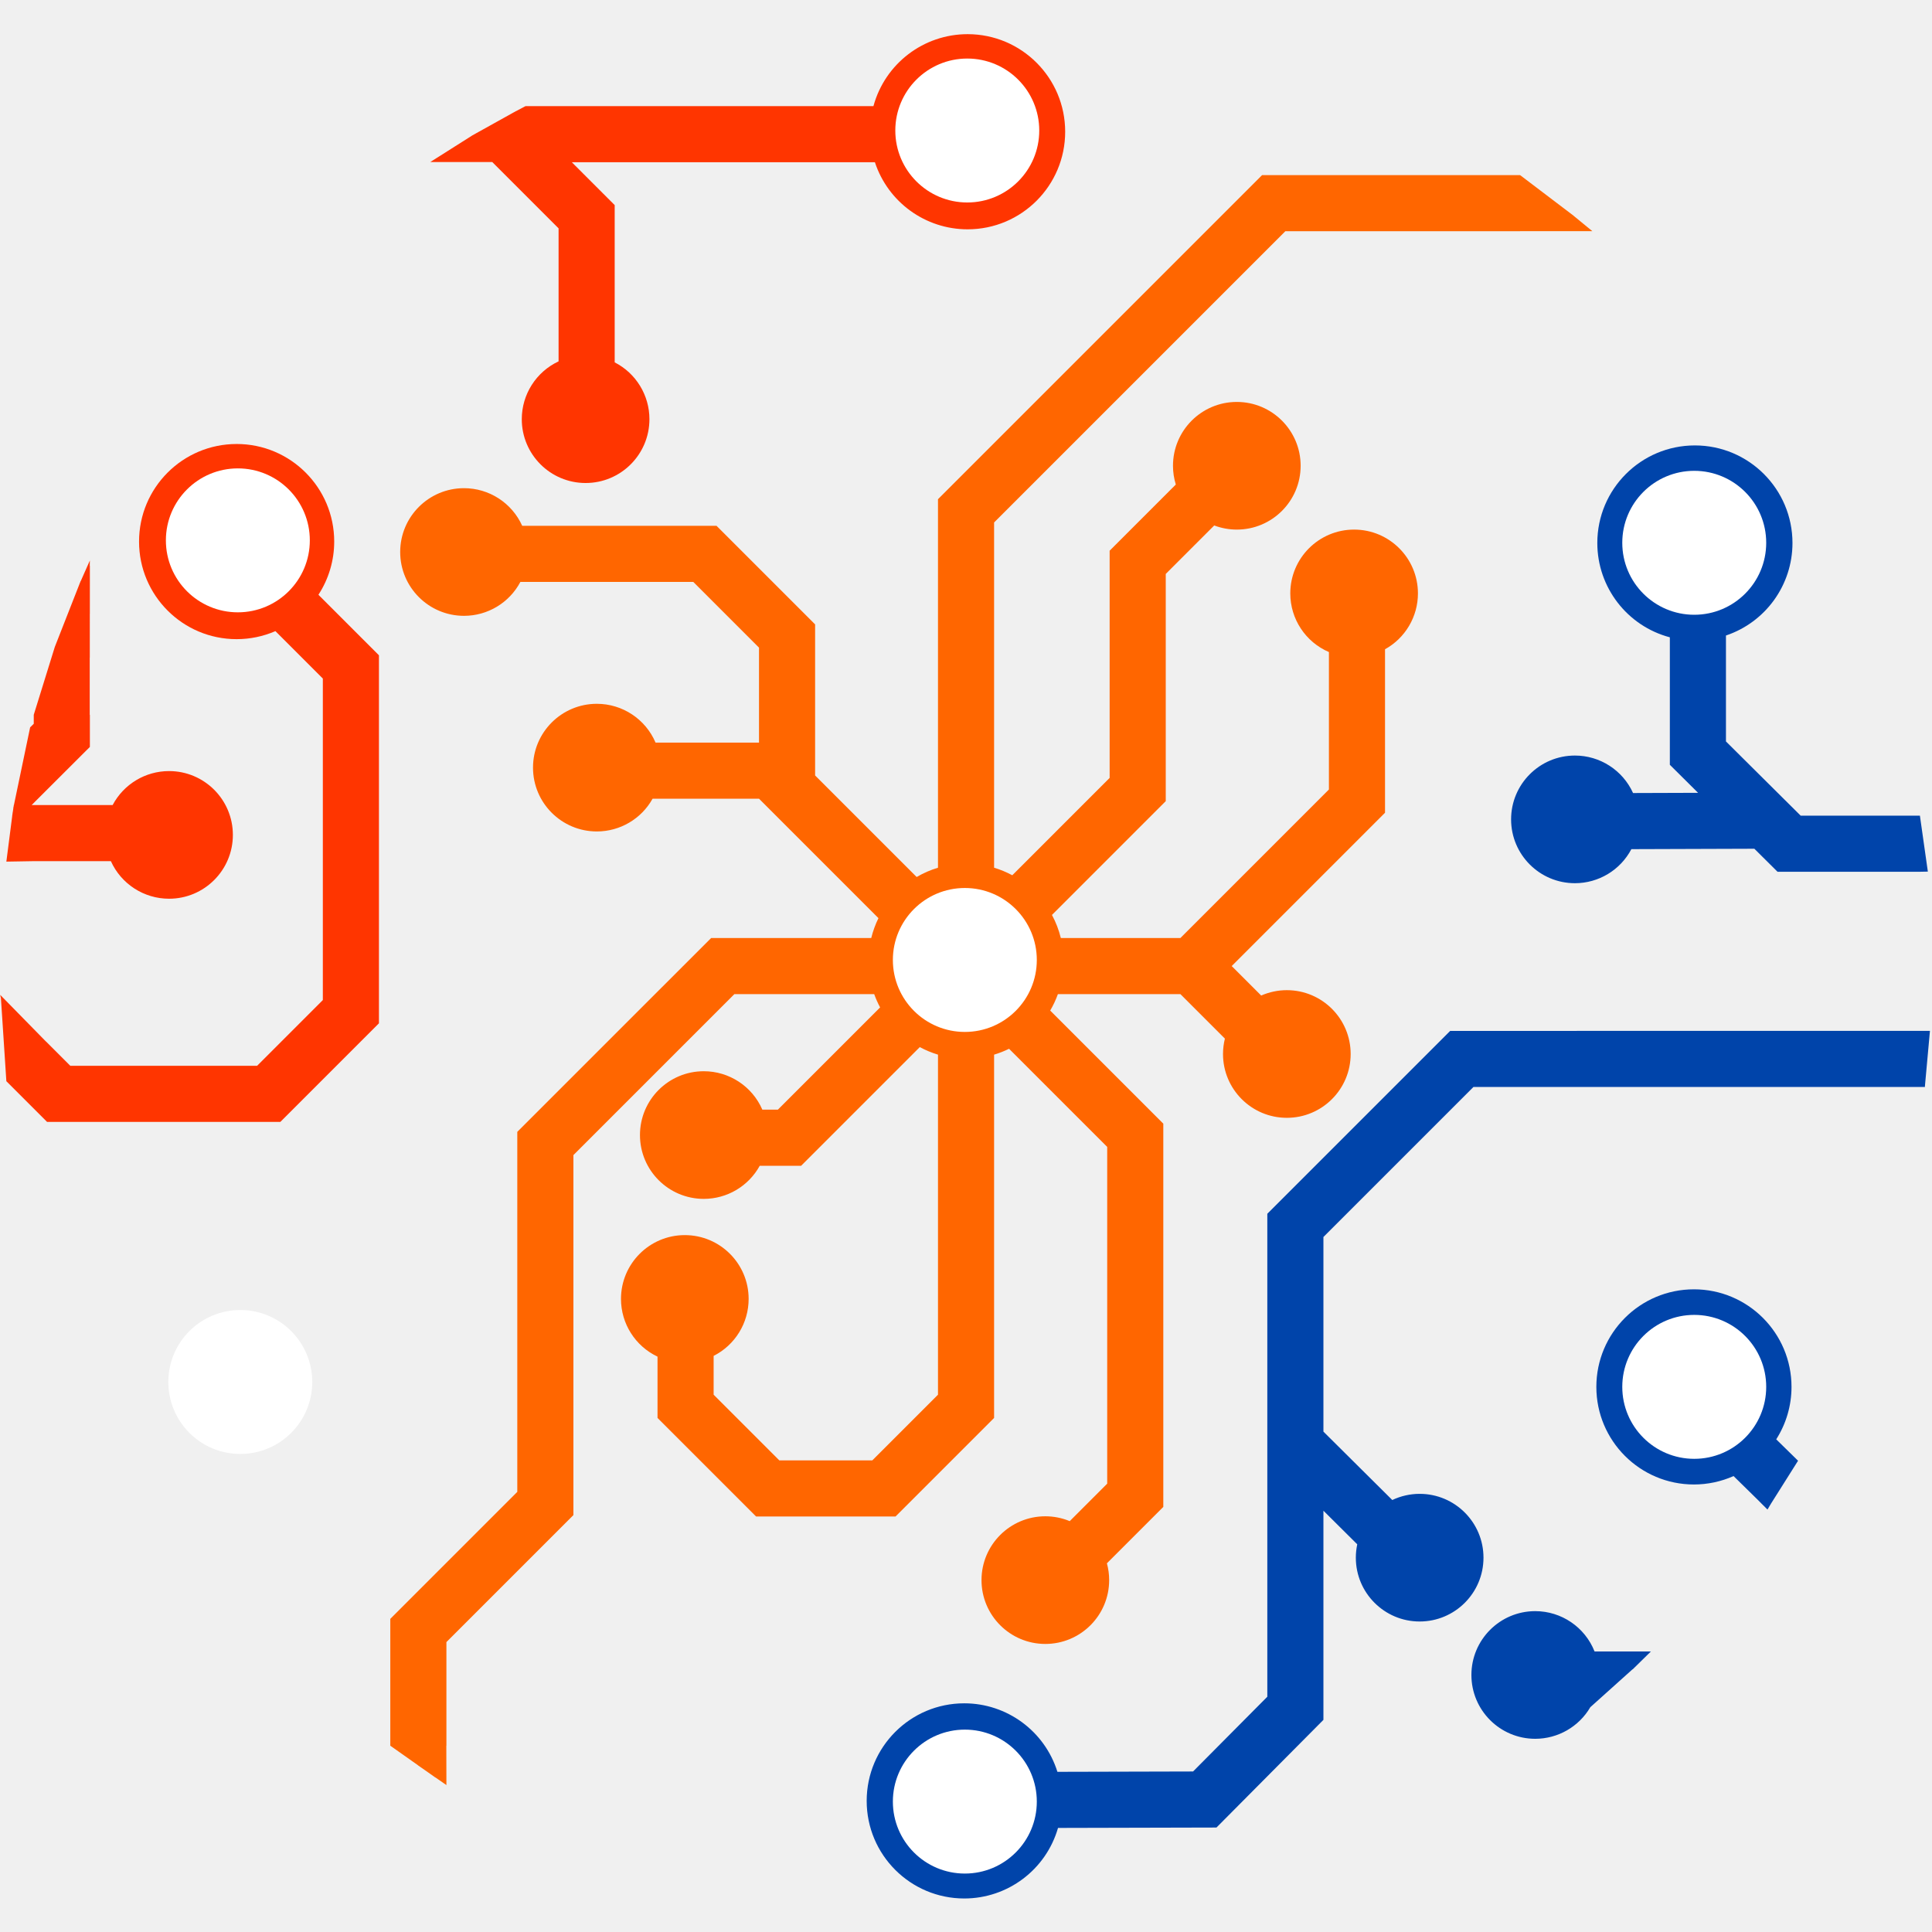
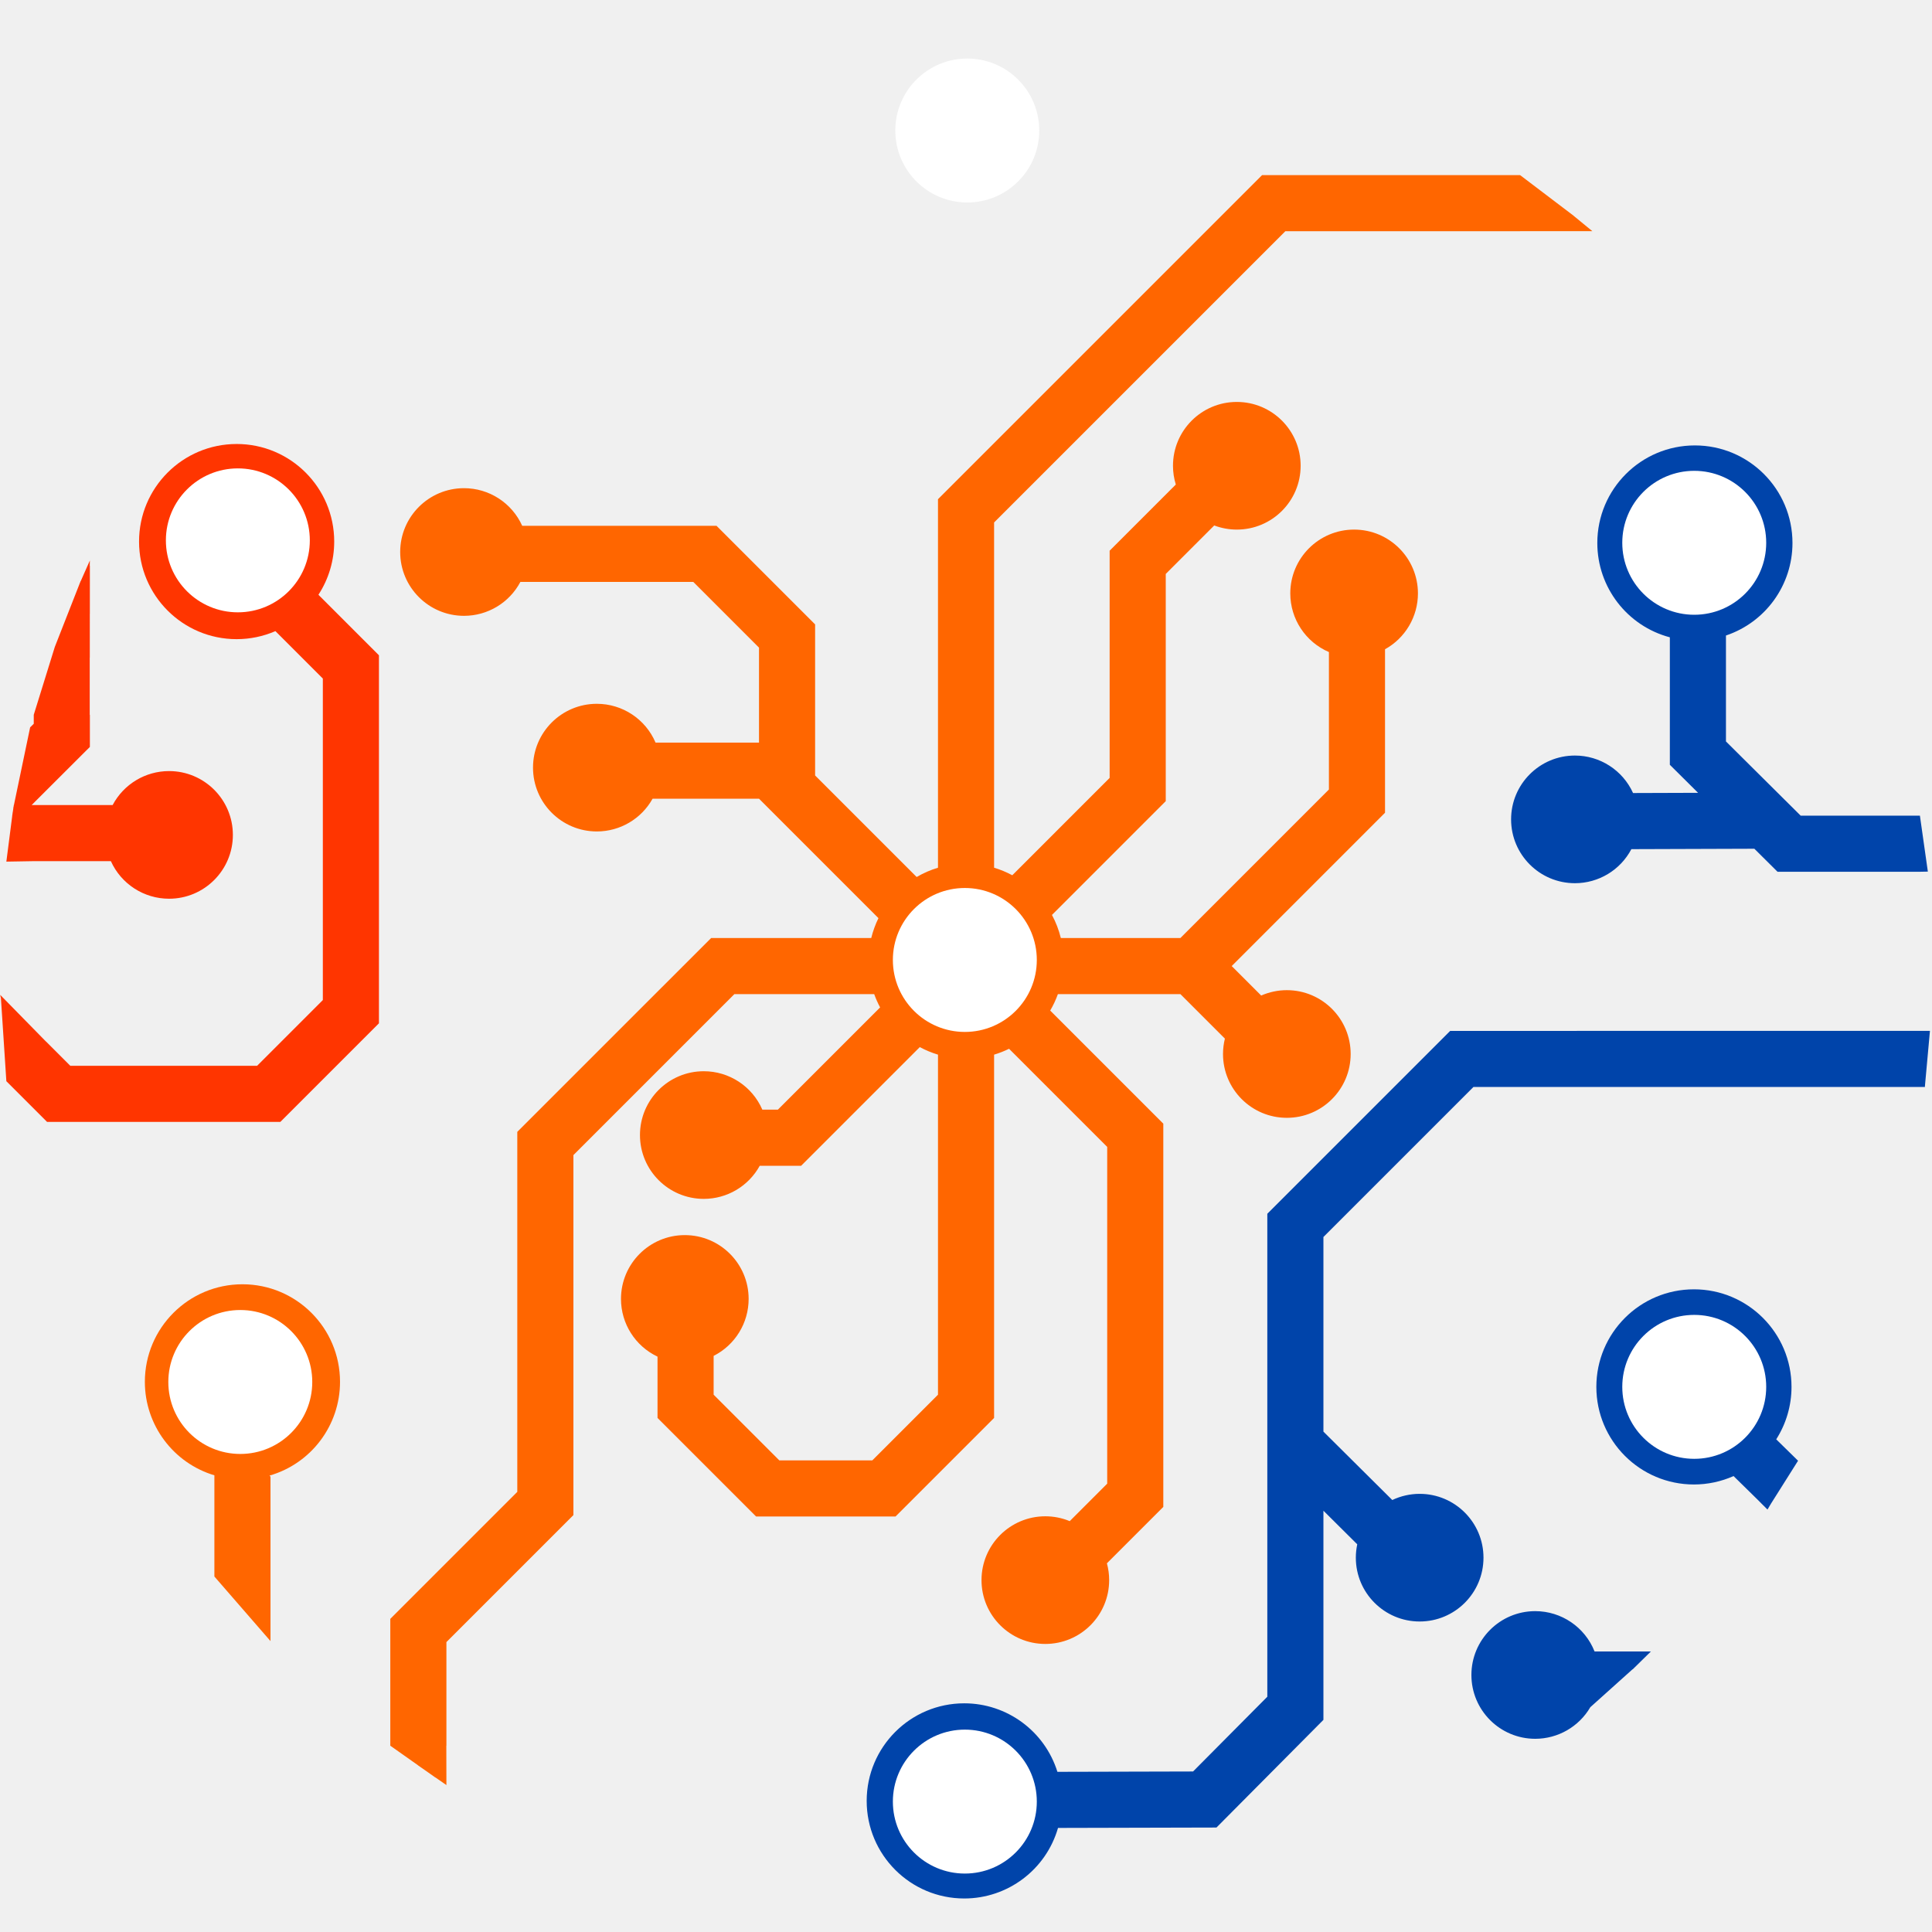
<svg xmlns="http://www.w3.org/2000/svg" id="SVGRoot" width="800px" height="800px" version="1.1" viewBox="0 0 800 800">
  <g>
+     <path d="m100.39 531.79a40.406 40.406 0 0 0-40.406 40.406 40.406 40.406 0 0 0 28.789 38.701v41.9l23.232 26.744v-68.086l-0.387-0.445a40.406 40.406 0 0 0 29.178-38.814 40.406 40.406 0 0 0-40.406-40.406z" fill="#f60" stroke-width=".942" />
    <g style="mix-blend-mode:normal">
-       <path d="m400.66 14.147a40.406 40.406 0 0 0-38.988 29.799h-144.02v0.031l-0.043-0.031-2.93 1.549-0.904 0.479-0.021-0.016-1.01 0.562-0.994 0.525 0.043 2e-3 -7.088 3.943-9.049 5.035-8.75 5.539-8.748 5.537 25.68-0.006 27.457 27.459v55.08a26.429 26.429 0 0 0-15.236 23.941 26.429 26.429 0 0 0 26.43 26.428 26.429 26.429 0 0 0 26.428-26.428 26.429 26.429 0 0 0-14.387-23.527v-65.119l-17.75-17.75h125.5a40.406 40.406 0 0 0 38.381 27.779 40.406 40.406 0 0 0 40.406-40.406 40.406 40.406 0 0 0-40.406-40.406z" fill="#ff3500" stroke-width=".843" />
-     </g>
+    
+   </g>
    <g>
      <path d="m522.6 72.512-134.2 134.2v152.59a40.406 40.406 0 0 0-8.828 3.848l-42.051-42.051v-62.551l-40.818-40.82h-80.465a26.429 26.429 0 0 0-24.1-15.584 26.429 26.429 0 0 0-26.428 26.43 26.429 26.429 0 0 0 26.428 26.428 26.429 26.429 0 0 0 23.344-14.039h71.598l27.209 27.209v39.318h-42.842a26.429 26.429 0 0 0-24.309-16.061 26.429 26.429 0 0 0-26.428 26.43 26.429 26.429 0 0 0 26.428 26.428 26.429 26.429 0 0 0 23.088-13.564h44.062l49.463 49.463a40.406 40.406 0 0 0-2.986 8.221h-66.291l-80.273 80.271v149.07l-52.586 52.584v52.531l9.328 6.582 2.174 1.533-0.031 0.018 3.391 2.353 3.795 2.678 4e-3 -0.041 4.574 3.176-0.025-10.838-0.014-5.461h0.039v-42.908l52.586-52.586v-149.07l66.662-66.662h57.885a40.406 40.406 0 0 0 2.455 5.514l-42.334 42.334h-6.434a26.429 26.429 0 0 0-24.246-15.912 26.429 26.429 0 0 0-26.428 26.428 26.429 26.429 0 0 0 26.428 26.428 26.429 26.429 0 0 0 23.168-13.709h17.135l49.139-49.139a40.406 40.406 0 0 0 7.535 3.121v140.81l-27.211 27.211h-38.479l-27.211-27.211v-16.07a26.429 26.429 0 0 0 14.496-23.58 26.429 26.429 0 0 0-26.428-26.43 26.429 26.429 0 0 0-26.43 26.43 26.429 26.429 0 0 0 15.127 23.891v25.385l40.82 40.818h57.729l40.818-40.818v-150.43a40.406 40.406 0 0 0 6.201-2.434l40.637 40.637v139.44l-15.518 15.518a26.429 26.429 0 0 0-10.1-2.006 26.429 26.429 0 0 0-26.43 26.428 26.429 26.429 0 0 0 26.43 26.43 26.429 26.429 0 0 0 26.428-26.43 26.429 26.429 0 0 0-0.932-6.959l23.353-23.355v-158.69l-46.836-46.836a40.406 40.406 0 0 0 3.186-6.807h50.729l18.424 18.424a26.429 26.429 0 0 0-0.781 6.367 26.429 26.429 0 0 0 26.43 26.43 26.429 26.429 0 0 0 26.428-26.43 26.429 26.429 0 0 0-26.428-26.428 26.429 26.429 0 0 0-10.623 2.228l-12.209-12.209 63.488-63.488v-67.695a26.429 26.429 0 0 0 13.629-23.121 26.429 26.429 0 0 0-26.428-26.43 26.429 26.429 0 0 0-26.43 26.43 26.429 26.429 0 0 0 15.996 24.281v56.912l-61.496 61.496h-49.516a40.406 40.406 0 0 0-3.67-9.555l47.117-47.119v-94.082l20.074-20.072a26.429 26.429 0 0 0 9.352 1.709 26.429 26.429 0 0 0 26.43-26.428 26.429 26.429 0 0 0-26.43-26.43 26.429 26.429 0 0 0-26.428 26.43 26.429 26.429 0 0 0 1.168 7.769l-27.398 27.398v94.082l-40.312 40.312a40.406 40.406 0 0 0-7.535-3.121v-142.96l120.59-120.59h97.223v-0.027l14.303 2e-3 15.625 0.004-3.879-3.182-3.844-3.156 0.01-0.014h-0.014l0.014-2e-3 -11.106-8.43-11.107-8.43z" fill="#f60" stroke-width="2.226" />
    </g>
    <g>
      <path d="m97.984 183.85a40.406 40.406 0 0 0-40.406 40.406 40.406 40.406 0 0 0 40.406 40.406 40.406 40.406 0 0 0 16.059-3.328l19.637 19.639v133.13l-27.209 27.211h-77.371l-10.039-10.039-0.016 0.016-18.969-19.348 0.311 1.447 1.09 16.652 1.154 17.66 16.844 16.844h96.619l40.82-40.82v-152.38l-25.061-25.061a40.406 40.406 0 0 0 6.537-22.033 40.406 40.406 0 0 0-40.406-40.406zm-60.771 48.236-2.174 4.908-1.621 3.664 2e-3 -0.121-0.395 1.008-0.158 0.355h0.018l-4.826 12.303-5.361 13.666-4.359 14.055-4.361 14.055v3.728l-1.494 1.463-3.504 16.785-3.209 15.371-0.021 0.025v4e-3l-0.021-4e-3 -0.104 0.676-0.148 0.715 0.049-0.053-0.146 0.961-0.104 0.686-0.016-0.016-0.094 0.734-0.137 0.896 0.021-6e-3 -1.103 8.604-1.315 10.229 5.701-0.096 5.59-0.096h31.988a26.429 26.429 0 0 0 24.09 15.559 26.429 26.429 0 0 0 26.428-26.428 26.429 26.429 0 0 0-26.428-26.43 26.429 26.429 0 0 0-23.357 14.064h-33.537l10.771-10.752 13.334-13.312v-13.309h-0.062l0.004-8.557 0.004-10.012-0.004 8e-3 2e-3 -5.109 0.025 0.029 0.004-10.012 0.004-8.125 0.016 0.019 0.008-20.023-0.055 0.145z" fill="#ff3500" stroke-width=".867" />
    </g>
    <g>
      <path d="m701.82 184.44a40.406 40.406 0 0 0-40.406 40.406 40.406 40.406 0 0 0 30.033 39.051v52.787l11.684 11.605-26.918 0.09a26.429 26.429 0 0 0-24.072-15.521 26.429 26.429 0 0 0-26.428 26.428 26.429 26.429 0 0 0 26.428 26.43 26.429 26.429 0 0 0 23.377-14.1l50.924-0.17 9.592 9.527h58.541v0.012l3.705-0.07-3.289-23.176h-49.379l-30.93-30.723v-43.865a40.406 40.406 0 0 0 27.543-38.305 40.406 40.406 0 0 0-40.404-40.406z" fill="#04a" />
    </g>
    <g>
      <path d="m600.49 426.87-75.721 75.719v199.99l-30.748 30.953-56.17 0.143a40.406 40.406 0 0 0-38.57-28.367 40.406 40.406 0 0 0-40.406 40.406 40.406 40.406 0 0 0 40.406 40.406 40.406 40.406 0 0 0 38.824-29.215l65.609-0.162 44.289-44.586v-86.605l14.006 13.914a26.429 26.429 0 0 0-0.586 5.533 26.429 26.429 0 0 0 26.43 26.428 26.429 26.429 0 0 0 26.428-26.428 26.429 26.429 0 0 0-26.428-26.428 26.429 26.429 0 0 0-11.338 2.555l-28.512-28.322v-80.592l62.109-62.111h186.96v-0.395l1.025-11.27 1.053-11.568h-2.078zm100.93 107.01a40.406 40.406 0 0 0-40.406 40.406 40.406 40.406 0 0 0 40.406 40.406 40.406 40.406 0 0 0 16.41-3.482l10.189 9.994 0.617 0.625 1.514 1.531 0.01-0.018 0.205 0.207 1.514 1.531 1.406-2.383 5.625-8.918 5.625-8.92-9.037-8.863a40.406 40.406 0 0 0 6.328-21.711 40.406 40.406 0 0 0-40.406-40.406zm-65.73 133.26a26.429 26.429 0 0 0-26.412 26.43 26.429 26.429 0 0 0 26.43 26.428 26.429 26.429 0 0 0 22.812-13.088l9.285-8.336 8.211-7.373 0.019 0.068 1.018-1 0.203-0.182h-0.018l2.578-2.531 3.762-3.695 0.019-0.016v-4e-3l-9.617-4e-3v6e-3h-2.561l-11.146-4e-3a26.429 26.429 0 0 0-24.57-16.699 26.429 26.429 0 0 0-0.01 0z" fill="#04a" stroke-width=".297" />
    </g>
  </g>
  <g fill="#fff" stroke-width=".663">
    <circle cx="399.52" cy="397.5" r="29.8" />
    <circle cx="400.53" cy="54.043" r="29.8" />
    <circle cx="399.52" cy="746" r="29.8" />
    <circle cx="701.55" cy="224.76" r="29.8" />
    <circle cx="701.55" cy="574.27" r="29.8" />
    <circle cx="99.5" cy="572.25" r="29.8" />
    <circle cx="98.49" cy="223.75" r="29.8" />
  </g>
</svg>
